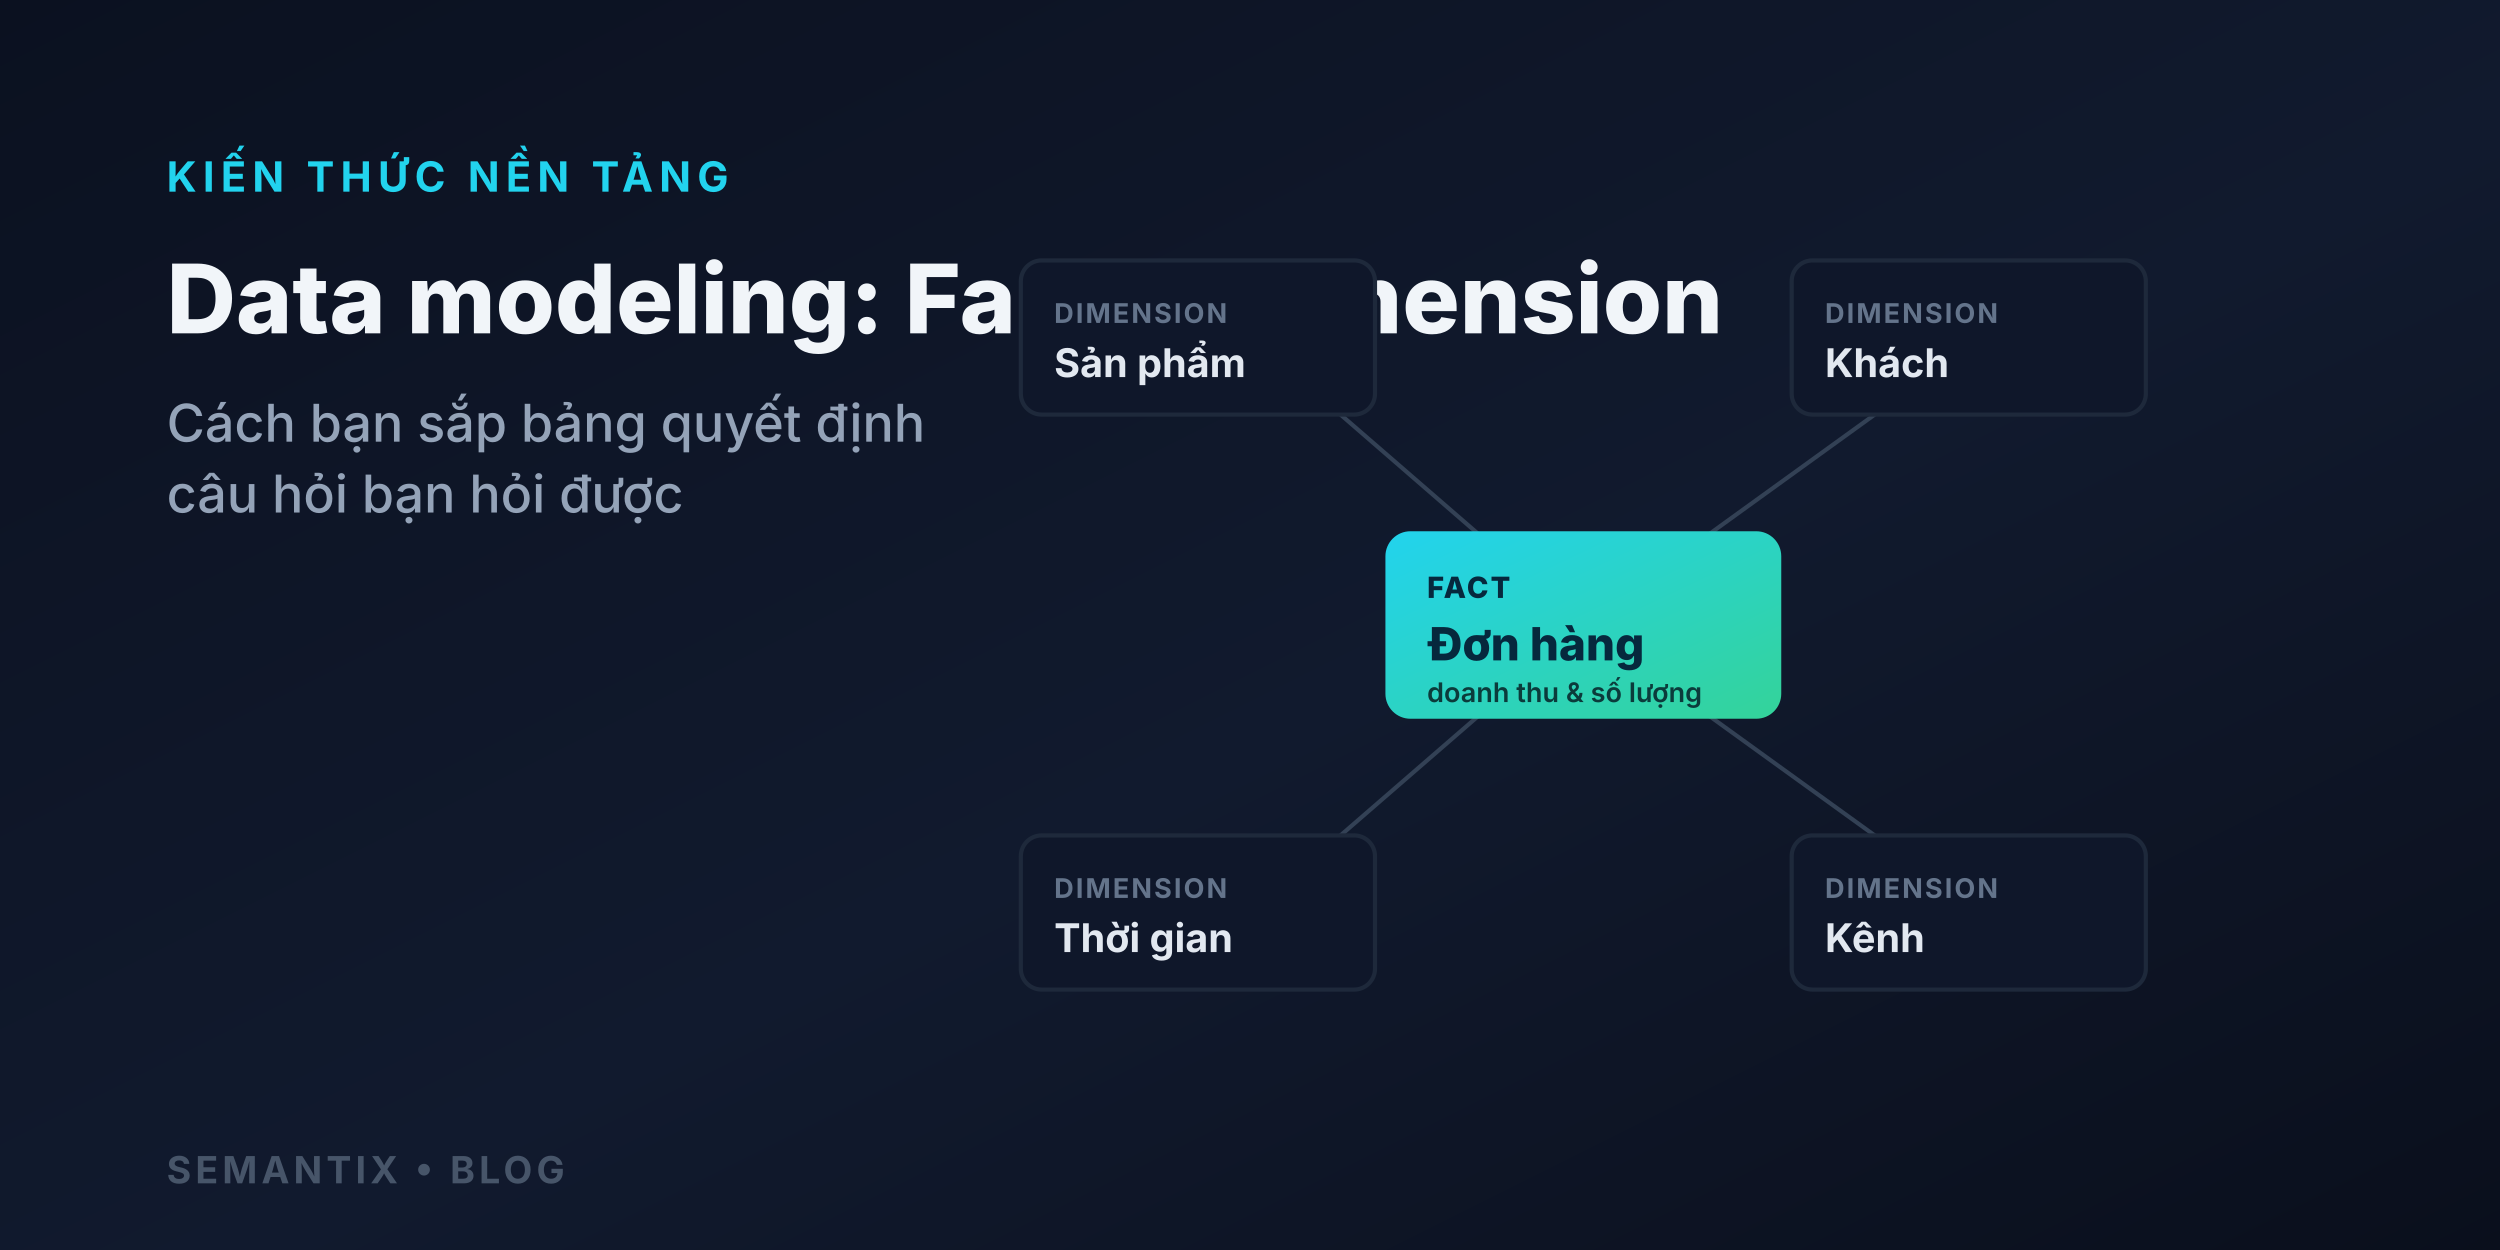
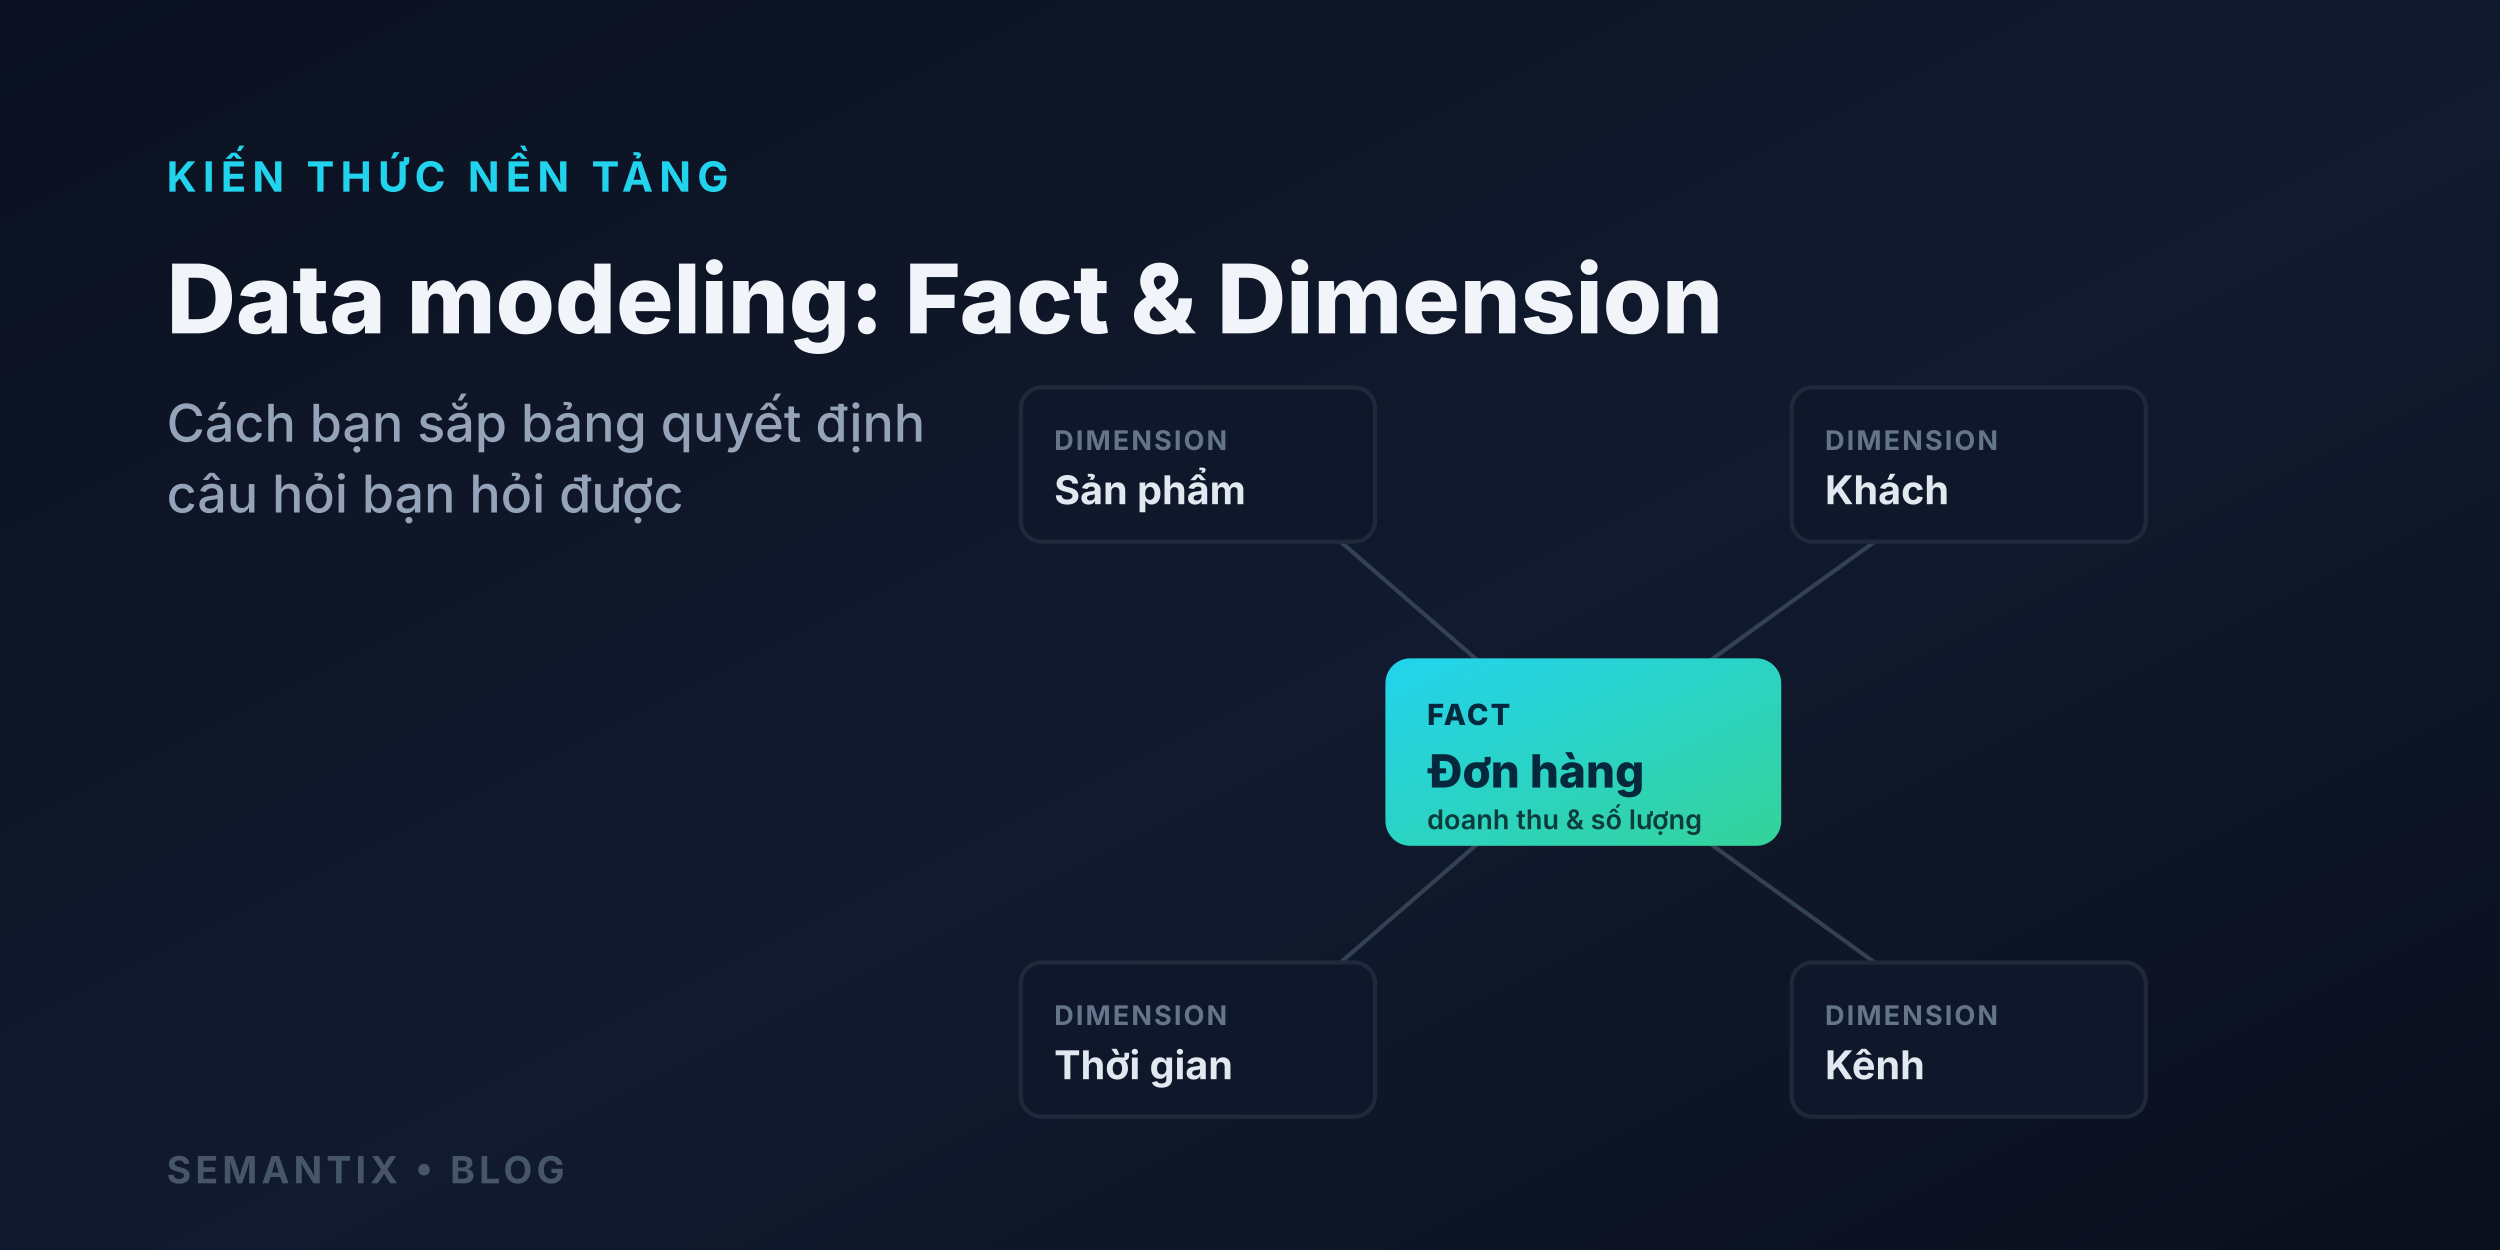
<svg xmlns="http://www.w3.org/2000/svg" viewBox="0 0 1200 600" font-family="Inter, 'Segoe UI', Arial, sans-serif">
  <defs>
    <linearGradient id="bg" x1="0" y1="0" x2="1" y2="1">
      <stop offset="0" stop-color="#0B1120" />
      <stop offset="0.55" stop-color="#111A2E" />
      <stop offset="1" stop-color="#0A0F1C" />
    </linearGradient>
    <linearGradient id="fact" x1="0" y1="0" x2="1" y2="1">
      <stop offset="0" stop-color="#22D3EE" />
      <stop offset="1" stop-color="#34D399" />
    </linearGradient>
  </defs>
  <rect width="1200" height="600" fill="url(#bg)" />
  <text x="80" y="92" fill="#22D3EE" font-size="20" font-weight="700" letter-spacing="3">KIẾN THỨC NỀN TẢNG</text>
  <text x="80" y="160" fill="#F1F5F9" font-size="46" font-weight="800">Data modeling: Fact &amp; Dimension</text>
  <text x="80" y="212" fill="#94A3B8" font-size="25" font-weight="500">Cách bạn sắp bảng quyết định</text>
  <text x="80" y="246" fill="#94A3B8" font-size="25" font-weight="500">câu hỏi bạn hỏi được</text>
-   <g transform="translate(760,300)">
+   <g transform="translate(760,361)">
    <line x1="0" y1="0" x2="-150" y2="-130" stroke="#334155" stroke-width="2" />
    <line x1="0" y1="0" x2="180" y2="-130" stroke="#334155" stroke-width="2" />
    <line x1="0" y1="0" x2="-150" y2="130" stroke="#334155" stroke-width="2" />
    <line x1="0" y1="0" x2="180" y2="130" stroke="#334155" stroke-width="2" />
    <g transform="translate(-270,-175)">
      <rect width="170" height="74" rx="10" fill="#0F172A" stroke="#1E293B" stroke-width="2" />
      <text x="16" y="30" fill="#64748B" font-size="13" font-weight="700" letter-spacing="1">DIMENSION</text>
      <text x="16" y="56" fill="#E2E8F0" font-size="19" font-weight="700">Sản phẩm</text>
    </g>
    <g transform="translate(100,-175)">
      <rect width="170" height="74" rx="10" fill="#0F172A" stroke="#1E293B" stroke-width="2" />
      <text x="16" y="30" fill="#64748B" font-size="13" font-weight="700" letter-spacing="1">DIMENSION</text>
      <text x="16" y="56" fill="#E2E8F0" font-size="19" font-weight="700">Khách</text>
    </g>
    <g transform="translate(-270,101)">
      <rect width="170" height="74" rx="10" fill="#0F172A" stroke="#1E293B" stroke-width="2" />
      <text x="16" y="30" fill="#64748B" font-size="13" font-weight="700" letter-spacing="1">DIMENSION</text>
      <text x="16" y="56" fill="#E2E8F0" font-size="19" font-weight="700">Thời gian</text>
    </g>
    <g transform="translate(100,101)">
      <rect width="170" height="74" rx="10" fill="#0F172A" stroke="#1E293B" stroke-width="2" />
      <text x="16" y="30" fill="#64748B" font-size="13" font-weight="700" letter-spacing="1">DIMENSION</text>
      <text x="16" y="56" fill="#E2E8F0" font-size="19" font-weight="700">Kênh</text>
    </g>
    <g transform="translate(-95,-45)">
      <rect width="190" height="90" rx="12" fill="url(#fact)" />
      <text x="20" y="32" fill="#06283D" font-size="14" font-weight="800" letter-spacing="1">FACT</text>
      <text x="20" y="62" fill="#06283D" font-size="22" font-weight="800">Đơn hàng</text>
      <text x="20" y="82" fill="#0B3B3B" font-size="13" font-weight="600">doanh thu &amp; số lượng</text>
    </g>
  </g>
  <text x="80" y="568" fill="#475569" font-size="18" font-weight="700" letter-spacing="2">SEMANTIX • BLOG</text>
</svg>
